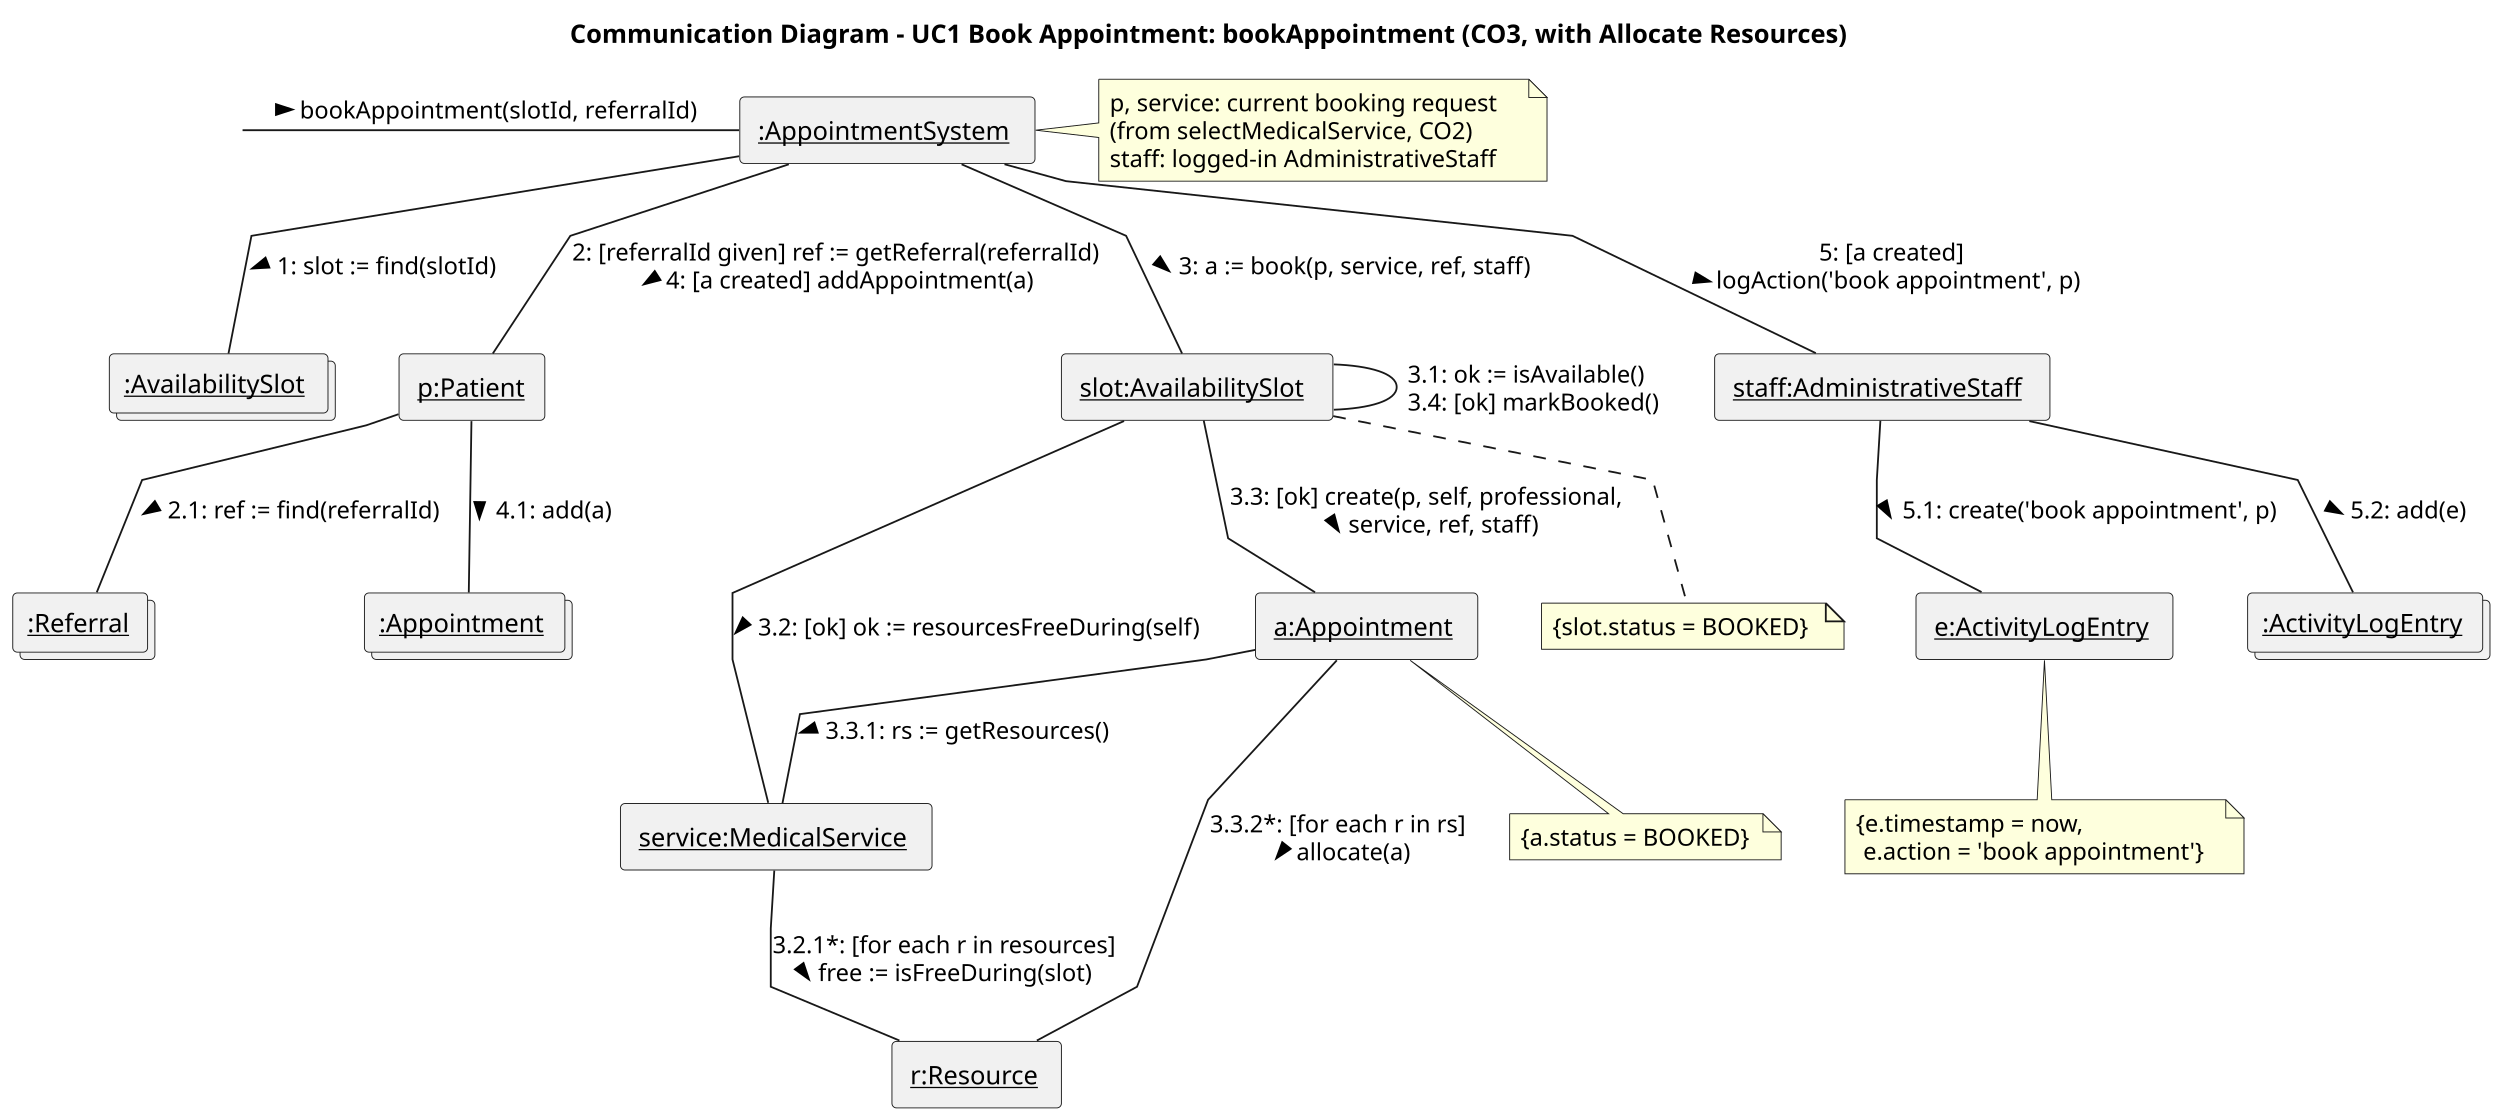
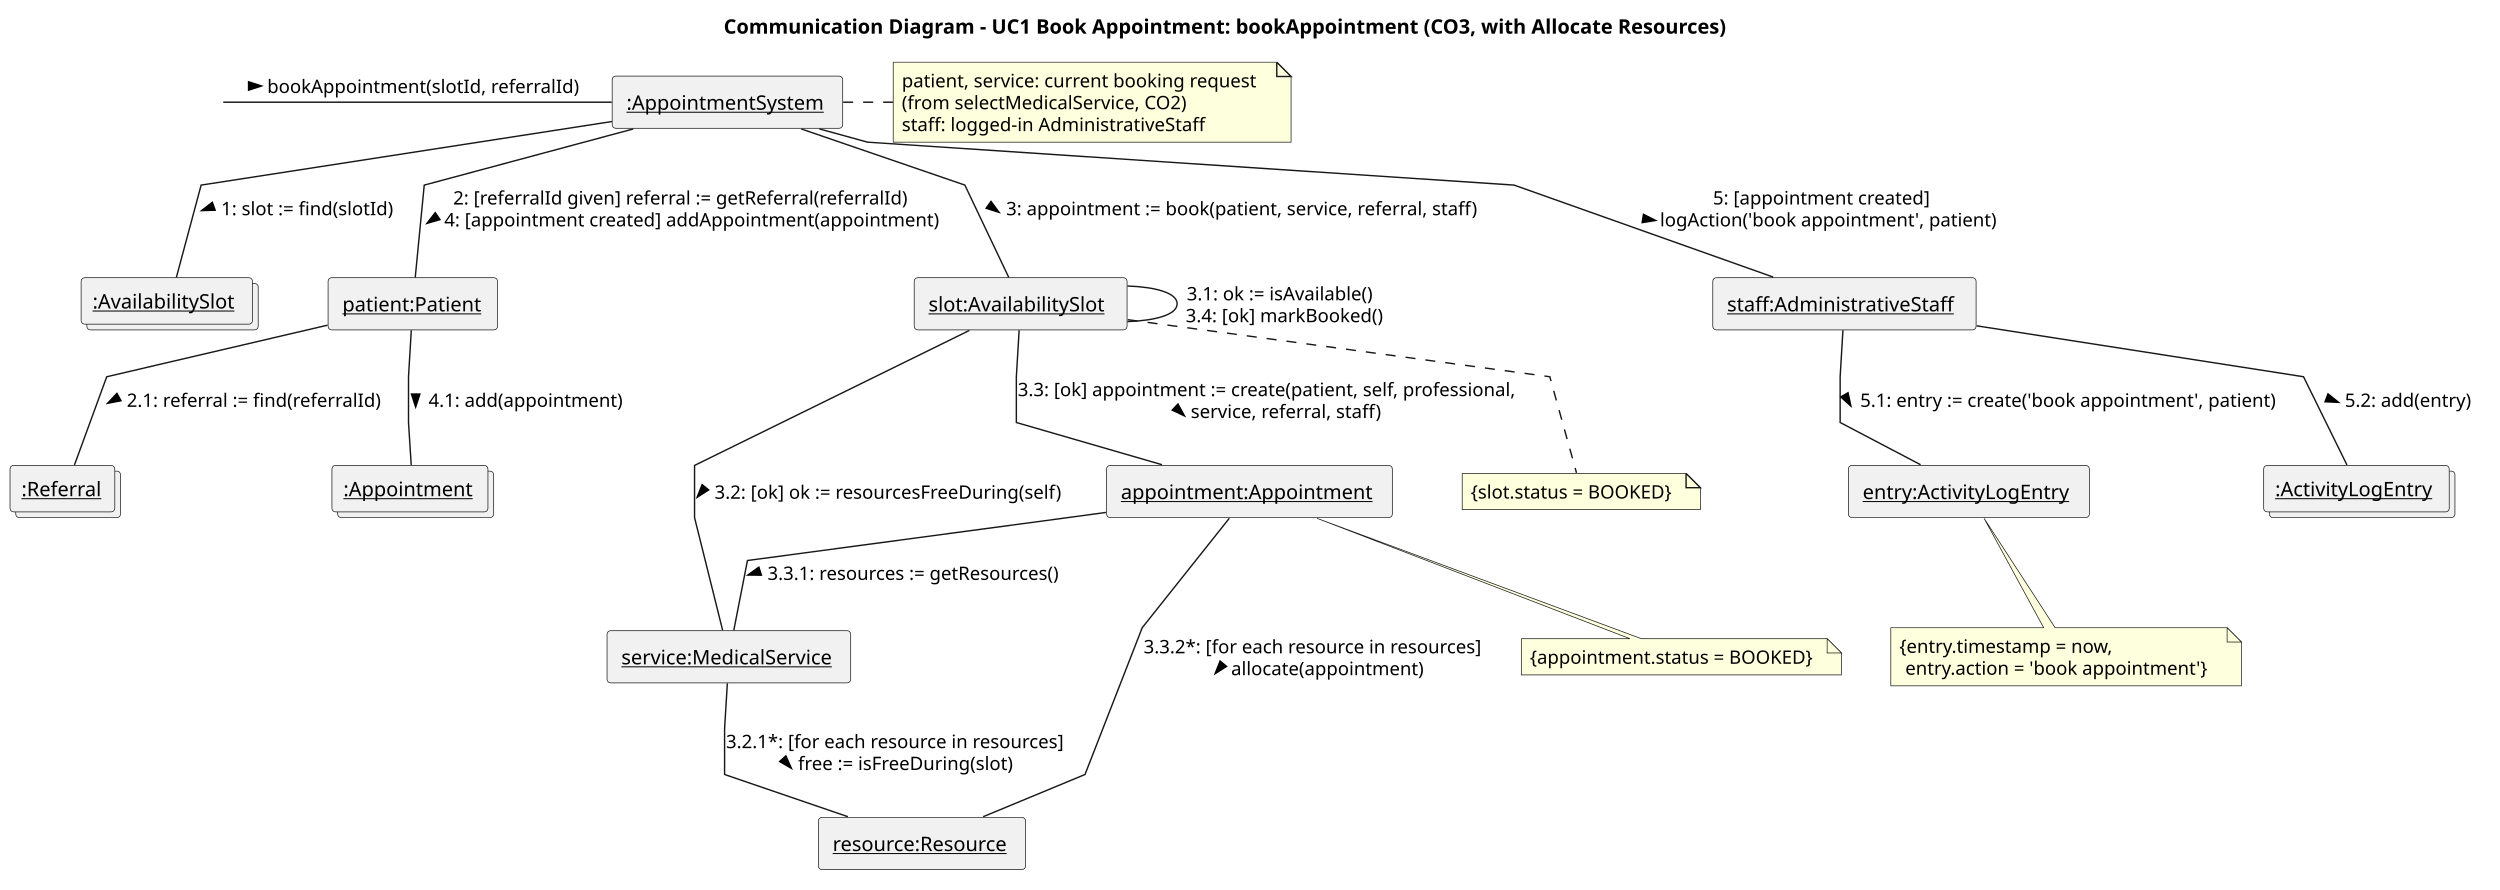
- <svg xmlns="http://www.w3.org/2000/svg" contentStyleType="text/css" height="614px" preserveAspectRatio="none" style="width:1372px;height:614px;background:#FFFFFF;" version="1.1" viewBox="0 0 1372 614" width="1372px" zoomAndPan="magnify">
+ <svg xmlns="http://www.w3.org/2000/svg" version="1.1" data-diagram-type="DESCRIPTION" style="width:1748px;height:622px;background:#FFFFFF;" width="1748px" height="622px" viewBox="0 0 1748 622" zoomAndPan="magnify" preserveAspectRatio="none" contentStyleType="text/css">
  <defs />
-   <g>
-     <text fill="#000000" font-family="sans-serif" font-size="14" font-weight="bold" lengthAdjust="spacing" textLength="733" x="312.75" y="23.535">Communication Diagram - UC1 Book Appointment: bookAppointment (CO3, with Allocate Resources)</text>
-     <g id="elem_ctrl">
-       <rect fill="#F1F1F1" height="36.488" rx="2.5" ry="2.5" style="stroke:#181818;stroke-width:0.5;" width="162" x="406" y="53.208" />
-       <text fill="#000000" font-family="sans-serif" font-size="14" lengthAdjust="spacing" text-decoration="underline" textLength="142" x="416" y="76.743">:AppointmentSystem</text>
+   <g font-family="sans-serif" lengthAdjust="spacing">
+     <g class="title" data-source-line="1">
+       <text x="505.997" y="23.535" fill="#000" font-size="14" textLength="729.559" font-weight="700">Communication Diagram - UC1 Book Appointment: bookAppointment (CO3, with Allocate Resources)</text>
    </g>
-     <g id="elem_slots">
-       <rect fill="#F1F1F1" height="32.488" rx="2.5" ry="2.5" style="stroke:#181818;stroke-width:0.5;" width="120" x="64" y="198.178" />
-       <rect fill="#F1F1F1" height="32.488" rx="2.5" ry="2.5" style="stroke:#181818;stroke-width:0.5;" width="120" x="60" y="194.178" />
-       <text fill="#000000" font-family="sans-serif" font-size="14" lengthAdjust="spacing" text-decoration="underline" textLength="104" x="68" y="215.713">:AvailabilitySlot</text>
+     <g class="entity" data-qualified-name="ctrl" id="ent0002" data-source-line="5">
+       <rect x="428.04" y="53.208" width="161.176" height="36.488" fill="#F1F1F1" style="stroke:#181818;stroke-width:0.5;" rx="2.5" ry="2.5" />
+       <text x="438.04" y="76.743" fill="#000" font-size="14" textLength="141.176" text-decoration="underline">:AppointmentSystem</text>
    </g>
-     <g id="elem_p">
-       <rect fill="#F1F1F1" height="36.488" rx="2.5" ry="2.5" style="stroke:#181818;stroke-width:0.5;" width="80" x="219" y="194.178" />
-       <text fill="#000000" font-family="sans-serif" font-size="14" lengthAdjust="spacing" text-decoration="underline" textLength="60" x="229" y="217.713">p:Patient</text>
+     <g class="entity" data-qualified-name="slots" id="ent0003" data-source-line="6">
+       <rect x="60.72" y="198.178" width="119.817" height="32.488" fill="#F1F1F1" style="stroke:#181818;stroke-width:0.5;" rx="2.5" ry="2.5" />
+       <rect x="56.72" y="194.178" width="119.817" height="32.488" fill="#F1F1F1" style="stroke:#181818;stroke-width:0.5;" rx="2.5" ry="2.5" />
+       <text x="64.72" y="215.713" fill="#000" font-size="14" textLength="103.817" text-decoration="underline">:AvailabilitySlot</text>
    </g>
-     <g id="elem_referrals">
-       <rect fill="#F1F1F1" height="32.488" rx="2.5" ry="2.5" style="stroke:#181818;stroke-width:0.5;" width="74" x="11" y="329.418" />
-       <rect fill="#F1F1F1" height="32.488" rx="2.5" ry="2.5" style="stroke:#181818;stroke-width:0.5;" width="74" x="7" y="325.418" />
-       <text fill="#000000" font-family="sans-serif" font-size="14" lengthAdjust="spacing" text-decoration="underline" textLength="58" x="15" y="346.953">:Referral</text>
+     <g class="entity" data-qualified-name="p" id="ent0004" data-source-line="7">
+       <rect x="229.4" y="194.178" width="118.458" height="36.488" fill="#F1F1F1" style="stroke:#181818;stroke-width:0.5;" rx="2.5" ry="2.5" />
+       <text x="239.4" y="217.713" fill="#000" font-size="14" textLength="98.458" text-decoration="underline">patient:Patient</text>
    </g>
-     <g id="elem_appts">
-       <rect fill="#F1F1F1" height="32.488" rx="2.5" ry="2.5" style="stroke:#181818;stroke-width:0.5;" width="110" x="204" y="329.418" />
-       <rect fill="#F1F1F1" height="32.488" rx="2.5" ry="2.5" style="stroke:#181818;stroke-width:0.5;" width="110" x="200" y="325.418" />
-       <text fill="#000000" font-family="sans-serif" font-size="14" lengthAdjust="spacing" text-decoration="underline" textLength="94" x="208" y="346.953">:Appointment</text>
+     <g class="entity" data-qualified-name="referrals" id="ent0005" data-source-line="8">
+       <rect x="11" y="329.418" width="73.265" height="32.488" fill="#F1F1F1" style="stroke:#181818;stroke-width:0.5;" rx="2.5" ry="2.5" />
+       <rect x="7" y="325.418" width="73.265" height="32.488" fill="#F1F1F1" style="stroke:#181818;stroke-width:0.5;" rx="2.5" ry="2.5" />
+       <text x="15" y="346.953" fill="#000" font-size="14" textLength="57.265" text-decoration="underline">:Referral</text>
    </g>
-     <g id="elem_slot">
-       <rect fill="#F1F1F1" height="36.488" rx="2.5" ry="2.5" style="stroke:#181818;stroke-width:0.5;" width="149" x="582.5" y="194.178" />
-       <text fill="#000000" font-family="sans-serif" font-size="14" lengthAdjust="spacing" text-decoration="underline" textLength="129" x="592.5" y="217.713">slot:AvailabilitySlot</text>
+     <g class="entity" data-qualified-name="appts" id="ent0006" data-source-line="9">
+       <rect x="236.09" y="329.418" width="109.078" height="32.488" fill="#F1F1F1" style="stroke:#181818;stroke-width:0.5;" rx="2.5" ry="2.5" />
+       <rect x="232.09" y="325.418" width="109.078" height="32.488" fill="#F1F1F1" style="stroke:#181818;stroke-width:0.5;" rx="2.5" ry="2.5" />
+       <text x="240.09" y="346.953" fill="#000" font-size="14" textLength="93.078" text-decoration="underline">:Appointment</text>
    </g>
-     <g id="elem_service">
-       <rect fill="#F1F1F1" height="36.488" rx="2.5" ry="2.5" style="stroke:#181818;stroke-width:0.5;" width="171" x="340.5" y="440.978" />
-       <text fill="#000000" font-family="sans-serif" font-size="14" lengthAdjust="spacing" text-decoration="underline" textLength="151" x="350.5" y="464.513">service:MedicalService</text>
+     <g class="entity" data-qualified-name="slot" id="ent0007" data-source-line="10">
+       <rect x="639.21" y="194.178" width="148.837" height="36.488" fill="#F1F1F1" style="stroke:#181818;stroke-width:0.5;" rx="2.5" ry="2.5" />
+       <text x="649.21" y="217.713" fill="#000" font-size="14" textLength="128.837" text-decoration="underline">slot:AvailabilitySlot</text>
    </g>
-     <g id="elem_r">
-       <rect fill="#F1F1F1" height="36.488" rx="2.5" ry="2.5" style="stroke:#181818;stroke-width:0.5;" width="93" x="489.5" y="571.528" />
-       <text fill="#000000" font-family="sans-serif" font-size="14" lengthAdjust="spacing" text-decoration="underline" textLength="73" x="499.5" y="595.063">r:Resource</text>
+     <g class="entity" data-qualified-name="service" id="ent0008" data-source-line="11">
+       <rect x="424.45" y="440.978" width="170.356" height="36.488" fill="#F1F1F1" style="stroke:#181818;stroke-width:0.5;" rx="2.5" ry="2.5" />
+       <text x="434.45" y="464.513" fill="#000" font-size="14" textLength="150.356" text-decoration="underline">service:MedicalService</text>
    </g>
-     <g id="elem_a">
-       <rect fill="#F1F1F1" height="36.488" rx="2.5" ry="2.5" style="stroke:#181818;stroke-width:0.5;" width="122" x="689" y="325.418" />
-       <text fill="#000000" font-family="sans-serif" font-size="14" lengthAdjust="spacing" text-decoration="underline" textLength="102" x="699" y="348.953">a:Appointment</text>
+     <g class="entity" data-qualified-name="r" id="ent0009" data-source-line="12">
+       <rect x="572.2" y="571.528" width="144.858" height="36.488" fill="#F1F1F1" style="stroke:#181818;stroke-width:0.5;" rx="2.5" ry="2.5" />
+       <text x="582.2" y="595.063" fill="#000" font-size="14" textLength="124.858" text-decoration="underline">resource:Resource</text>
    </g>
-     <g id="elem_staff">
-       <rect fill="#F1F1F1" height="36.488" rx="2.5" ry="2.5" style="stroke:#181818;stroke-width:0.5;" width="184" x="941" y="194.178" />
-       <text fill="#000000" font-family="sans-serif" font-size="14" lengthAdjust="spacing" text-decoration="underline" textLength="164" x="951" y="217.713">staff:AdministrativeStaff</text>
+     <g class="entity" data-qualified-name="a" id="ent0010" data-source-line="13">
+       <rect x="773.73" y="325.418" width="199.799" height="36.488" fill="#F1F1F1" style="stroke:#181818;stroke-width:0.5;" rx="2.5" ry="2.5" />
+       <text x="783.73" y="348.953" fill="#000" font-size="14" textLength="179.799" text-decoration="underline">appointment:Appointment</text>
    </g>
-     <g id="elem_e">
-       <rect fill="#F1F1F1" height="36.488" rx="2.5" ry="2.5" style="stroke:#181818;stroke-width:0.5;" width="141" x="1051.5" y="325.418" />
-       <text fill="#000000" font-family="sans-serif" font-size="14" lengthAdjust="spacing" text-decoration="underline" textLength="121" x="1061.5" y="348.953">e:ActivityLogEntry</text>
+     <g class="entity" data-qualified-name="staff" id="ent0011" data-source-line="14">
+       <rect x="1197.57" y="194.178" width="184.117" height="36.488" fill="#F1F1F1" style="stroke:#181818;stroke-width:0.5;" rx="2.5" ry="2.5" />
+       <text x="1207.57" y="217.713" fill="#000" font-size="14" textLength="164.117" text-decoration="underline">staff:AdministrativeStaff</text>
    </g>
-     <g id="elem_entries">
-       <rect fill="#F1F1F1" height="32.488" rx="2.5" ry="2.5" style="stroke:#181818;stroke-width:0.5;" width="129" x="1237.5" y="329.418" />
-       <rect fill="#F1F1F1" height="32.488" rx="2.5" ry="2.5" style="stroke:#181818;stroke-width:0.5;" width="129" x="1233.5" y="325.418" />
-       <text fill="#000000" font-family="sans-serif" font-size="14" lengthAdjust="spacing" text-decoration="underline" textLength="113" x="1241.5" y="346.953">:ActivityLogEntry</text>
+     <g class="entity" data-qualified-name="e" id="ent0012" data-source-line="15">
+       <rect x="1292.38" y="325.418" width="168.504" height="36.488" fill="#F1F1F1" style="stroke:#181818;stroke-width:0.5;" rx="2.5" ry="2.5" />
+       <text x="1302.38" y="348.953" fill="#000" font-size="14" textLength="148.504" text-decoration="underline">entry:ActivityLogEntry</text>
    </g>
-     <g id="elem_GMN30">
-       <path d="M603,43.488 L603,67.458 L568.33,71.458 L603,75.458 L603,99.42 A0,0 0 0 0 603,99.42 L849,99.42 A0,0 0 0 0 849,99.42 L849,53.488 L839,43.488 L603,43.488 A0,0 0 0 0 603,43.488 " fill="#FEFFDD" style="stroke:#181818;stroke-width:0.5;" />
-       <path d="M839,43.488 L839,53.488 L849,53.488 L839,43.488 " fill="#FEFFDD" style="stroke:#181818;stroke-width:0.5;" />
-       <text fill="#000000" font-family="sans-serif" font-size="13" lengthAdjust="spacing" textLength="220" x="609" y="61.057">p, service: current booking request</text>
-       <text fill="#000000" font-family="sans-serif" font-size="13" lengthAdjust="spacing" textLength="206" x="609" y="76.367">(from selectMedicalService, CO2)</text>
-       <text fill="#000000" font-family="sans-serif" font-size="13" lengthAdjust="spacing" textLength="225" x="609" y="91.678">staff: logged-in AdministrativeStaff</text>
+     <g class="entity" data-qualified-name="entries" id="ent0013" data-source-line="16">
+       <rect x="1586.76" y="329.418" width="129.736" height="32.488" fill="#F1F1F1" style="stroke:#181818;stroke-width:0.5;" rx="2.5" ry="2.5" />
+       <rect x="1582.76" y="325.418" width="129.736" height="32.488" fill="#F1F1F1" style="stroke:#181818;stroke-width:0.5;" rx="2.5" ry="2.5" />
+       <text x="1590.76" y="346.953" fill="#000" font-size="14" textLength="113.736" text-decoration="underline">:ActivityLogEntry</text>
    </g>
-     <g id="elem_GMN33">
-       <path d="M846,331.008 L846,356.319 L1012,356.319 L1012,341.008 L1002,331.008 L846,331.008 " fill="#FEFFDD" style="stroke:#181818;stroke-width:0.5;" />
-       <path d="M1002,331.008 L1002,341.008 L1012,341.008 L1002,331.008 " fill="#FEFFDD" style="stroke:#181818;stroke-width:1.0;" />
-       <text fill="#000000" font-family="sans-serif" font-size="13" lengthAdjust="spacing" textLength="145" x="852" y="348.577">{slot.status = BOOKED}</text>
+     <g class="entity" data-qualified-name="GMN29" id="ent0030" data-source-line="36">
+       <path d="M624.54,43.488 L624.54,99.42 L902.715,99.42 L902.715,53.488 L892.715,43.488 L624.54,43.488" style="stroke:#181818;stroke-width:0.5;" fill="#FEFFDD" />
+       <path d="M892.715,43.488 L892.715,53.488 L902.715,53.488 L892.715,43.488" style="stroke:#181818;stroke-width:1;" fill="#FEFFDD" />
+       <text x="630.54" y="61.057" fill="#000" font-size="13" textLength="257.175">patient, service: current booking request</text>
+       <text x="630.54" y="76.367" fill="#000" font-size="13" textLength="206.648">(from selectMedicalService, CO2)</text>
+       <text x="630.54" y="91.678" fill="#000" font-size="13" textLength="223.349">staff: logged-in AdministrativeStaff</text>
    </g>
-     <g id="elem_GMN36">
-       <path d="M828.5,446.568 L828.5,471.879 A0,0 0 0 0 828.5,471.879 L977.5,471.879 A0,0 0 0 0 977.5,471.879 L977.5,456.568 L967.5,446.568 L890.77,446.568 L773.91,362.408 L882.77,446.568 L828.5,446.568 A0,0 0 0 0 828.5,446.568 " fill="#FEFFDD" style="stroke:#181818;stroke-width:0.5;" />
-       <path d="M967.5,446.568 L967.5,456.568 L977.5,456.568 L967.5,446.568 " fill="#FEFFDD" style="stroke:#181818;stroke-width:0.5;" />
-       <text fill="#000000" font-family="sans-serif" font-size="13" lengthAdjust="spacing" textLength="128" x="834.5" y="464.137">{a.status = BOOKED}</text>
+     <g class="entity" data-qualified-name="GMN32" id="ent0033" data-source-line="42">
+       <path d="M1022.37,331.008 L1022.37,356.319 L1188.903,356.319 L1188.903,341.008 L1178.903,331.008 L1022.37,331.008" style="stroke:#181818;stroke-width:0.5;" fill="#FEFFDD" />
+       <path d="M1178.903,331.008 L1178.903,341.008 L1188.903,341.008 L1178.903,331.008" style="stroke:#181818;stroke-width:1;" fill="#FEFFDD" />
+       <text x="1028.37" y="348.577" fill="#000" font-size="13" textLength="145.533">{slot.status = BOOKED}</text>
    </g>
-     <g id="elem_GMN39">
-       <path d="M1012.5,438.908 L1012.5,479.529 A0,0 0 0 0 1012.5,479.529 L1231.5,479.529 A0,0 0 0 0 1231.5,479.529 L1231.5,448.908 L1221.5,438.908 L1126,438.908 L1122,362.408 L1118,438.908 L1012.5,438.908 A0,0 0 0 0 1012.5,438.908 " fill="#FEFFDD" style="stroke:#181818;stroke-width:0.5;" />
-       <path d="M1221.5,438.908 L1221.5,448.908 L1231.5,448.908 L1221.5,438.908 " fill="#FEFFDD" style="stroke:#181818;stroke-width:0.5;" />
-       <text fill="#000000" font-family="sans-serif" font-size="13" lengthAdjust="spacing" textLength="130" x="1018.5" y="456.477">{e.timestamp = now,</text>
-       <text fill="#000000" font-family="sans-serif" font-size="13" lengthAdjust="spacing" textLength="194" x="1022.5" y="471.787">e.action = 'book appointment'}</text>
+     <g class="entity" data-qualified-name="GMN35" id="ent0036" data-source-line="46">
+       <path d="M1063.72,446.568 L1063.72,471.879 A0,0 0 0 0 1063.72,471.879 L1287.547,471.879 A0,0 0 0 0 1287.547,471.879 L1287.547,456.568 L1277.547,446.568 L1147.6,446.568 L920.82,362.408 L1139.6,446.568 L1063.72,446.568 A0,0 0 0 0 1063.72,446.568" style="stroke:#181818;stroke-width:0.5;" fill="#FEFFDD" />
+       <path d="M1277.547,446.568 L1277.547,456.568 L1287.547,456.568 L1277.547,446.568" style="stroke:#181818;stroke-width:0.5;" fill="#FEFFDD" />
+       <text x="1069.72" y="464.137" fill="#000" font-size="13" textLength="202.827">{appointment.status = BOOKED}</text>
    </g>
-     <g id="link_start_ctrl">
-       <path d="M133.12,71.458 C171.93,71.458 313.72,71.458 405.61,71.458 " fill="none" id="start-ctrl" style="stroke:#181818;stroke-width:1.0;" />
-       <polygon fill="#000000" points="160.5,60.114,151.455,57.175,151.455,63.053,160.5,60.114" style="stroke:#000000;stroke-width:1.0;" />
-       <text fill="#000000" font-family="sans-serif" font-size="13" lengthAdjust="spacing" textLength="223" x="164.5" y="65.027">bookAppointment(slotId, referralId)</text>
+     <g class="entity" data-qualified-name="GMN38" id="ent0039" data-source-line="50">
+       <path d="M1322.05,438.908 L1322.05,479.529 A0,0 0 0 0 1322.05,479.529 L1567.205,479.529 A0,0 0 0 0 1567.205,479.529 L1567.205,448.908 L1557.205,438.908 L1436.94,438.908 L1387.26,362.408 L1428.94,438.908 L1322.05,438.908 A0,0 0 0 0 1322.05,438.908" style="stroke:#181818;stroke-width:0.5;" fill="#FEFFDD" />
+       <path d="M1557.205,438.908 L1557.205,448.908 L1567.205,448.908 L1557.205,438.908" style="stroke:#181818;stroke-width:0.5;" fill="#FEFFDD" />
+       <text x="1328.05" y="456.477" fill="#000" font-size="13" textLength="156.355">{entry.timestamp = now,</text>
+       <text x="1332.163" y="471.787" fill="#000" font-size="13" textLength="220.042">entry.action = 'book appointment'}</text>
    </g>
-     <g id="link_ctrl_slots">
-       <path d="M405.62,85.738 C302.49,102.568 138,129.418 138,129.418 C138,129.418 130.09,169.958 125.39,194.028 " fill="none" id="ctrl-slots" style="stroke:#181818;stroke-width:1.0;" />
-       <polygon fill="#000000" points="138.336,147.376,147.833,146.857,145.714,141.374,138.336,147.376" style="stroke:#000000;stroke-width:1.0;" />
-       <text fill="#000000" font-family="sans-serif" font-size="13" lengthAdjust="spacing" textLength="131" x="152" y="150.487">1: slot := find(slotId)</text>
+     <g class="link" data-entity-1="ent0001" data-entity-2="ent0002" id="lnk14" data-source-line="18" data-link-type="association">
+       <path d="M156.1,71.458 C195.4,71.458 336.44,71.458 427.77,71.458" style="stroke:#181818;stroke-width:1;" fill="none" id="start-ctrl" />
+       <polygon points="182.84,60.114,173.795,57.175,173.795,63.052,182.84,60.114" fill="#000" style="stroke:#000;stroke-width:1;stroke-linejoin:miter;stroke-miterlimit:10;" />
+       <text x="186.84" y="65.027" fill="#000" font-size="13" textLength="223.996">bookAppointment(slotId, referralId)</text>
    </g>
-     <g id="link_ctrl_p">
-       <path d="M432.9,90.168 C381.82,106.888 313,129.418 313,129.418 C313,129.418 286.3,169.958 270.45,194.028 " fill="none" id="ctrl-p" style="stroke:#181818;stroke-width:1.0;" />
-       <text fill="#000000" font-family="sans-serif" font-size="13" lengthAdjust="spacing" textLength="295" x="314" y="142.987">2: [referralId given] ref := getReferral(referralId)</text>
-       <polygon fill="#000000" points="353.287,156.077,362.491,153.681,359.325,148.729,353.287,156.077" style="stroke:#000000;stroke-width:1.0;" />
-       <text fill="#000000" font-family="sans-serif" font-size="13" lengthAdjust="spacing" textLength="205" x="365.5" y="158.297">4: [a created] addAppointment(a)</text>
+     <g class="link" data-entity-1="ent0002" data-entity-2="ent0003" id="lnk15" data-source-line="20" data-link-type="association">
+       <path d="M427.87,84.958 C319.55,101.728 140.63,129.418 140.63,129.418 C140.63,129.418 129.76,169.958 123.3,194.028" style="stroke:#181818;stroke-width:1;" fill="none" id="ctrl-slots" />
+       <polygon points="140.923,147.259,150.429,146.977,148.447,141.443,140.923,147.259" fill="#000" style="stroke:#000;stroke-width:1;stroke-linejoin:miter;stroke-miterlimit:10;" />
+       <text x="154.63" y="150.487" fill="#000" font-size="13" textLength="130.755">1: slot := find(slotId)</text>
    </g>
-     <g id="link_p_referrals">
-       <path d="M218.72,227.308 C208.82,230.728 201,233.418 201,233.418 C201,233.418 78,263.418 78,263.418 C78,263.418 62.53,301.728 53.1,325.078 " fill="none" id="p-referrals" style="stroke:#181818;stroke-width:1.0;" />
-       <polygon fill="#000000" points="78.694,282.115,87.977,280.048,84.989,274.986,78.694,282.115" style="stroke:#000000;stroke-width:1.0;" />
-       <text fill="#000000" font-family="sans-serif" font-size="13" lengthAdjust="spacing" textLength="157" x="92" y="284.487">2.1: ref := find(referralId)</text>
+     <g class="link" data-entity-1="ent0002" data-entity-2="ent0004" id="lnk16" data-source-line="21" data-link-type="association">
+       <path d="M442.72,90.168 C380.48,106.888 296.63,129.418 296.63,129.418 C296.63,129.418 292.68,169.958 290.33,194.028" style="stroke:#181818;stroke-width:1;" fill="none" id="ctrl-p" />
+       <text x="316.838" y="142.987" fill="#000" font-size="13" textLength="329.767">2: [referralId given] referral := getReferral(referralId)</text>
+       <polygon points="298.498,156.2,307.628,153.535,304.317,148.677,298.498,156.2" fill="#000" style="stroke:#000;stroke-width:1;stroke-linejoin:miter;stroke-miterlimit:10;" />
+       <text x="310.63" y="158.297" fill="#000" font-size="13" textLength="355.183">4: [appointment created] addAppointment(appointment)</text>
    </g>
-     <g id="link_p_appts">
-       <path d="M258.73,231.118 C258.34,255.868 257.65,300.548 257.27,325.178 " fill="none" id="p-appts" style="stroke:#181818;stroke-width:1.0;" />
-       <polygon fill="#000000" points="263.102,284.573,266.181,275.575,260.304,275.483,263.102,284.573" style="stroke:#000000;stroke-width:1.0;" />
-       <text fill="#000000" font-family="sans-serif" font-size="13" lengthAdjust="spacing" textLength="66" x="272.18" y="284.487">4.1: add(a)</text>
+     <g class="link" data-entity-1="ent0004" data-entity-2="ent0005" id="lnk17" data-source-line="22" data-link-type="association">
+       <path d="M229.02,227.348 C165.7,242.138 74.63,263.418 74.63,263.418 C74.63,263.418 60.61,301.728 52.07,325.078" style="stroke:#181818;stroke-width:1;" fill="none" id="p-referrals" />
+       <polygon points="75.253,281.991,84.592,280.191,81.75,275.045,75.253,281.991" fill="#000" style="stroke:#000;stroke-width:1;stroke-linejoin:miter;stroke-miterlimit:10;" />
+       <text x="88.63" y="284.487" fill="#000" font-size="13" textLength="188.944">2.1: referral := find(referralId)</text>
    </g>
-     <g id="link_ctrl_slot">
-       <path d="M527.73,90.168 C566.19,106.888 618,129.418 618,129.418 C618,129.418 637.28,169.958 648.73,194.028 " fill="none" id="ctrl-slot" style="stroke:#181818;stroke-width:1.0;" />
-       <polygon fill="#000000" points="641.654,148.83,636.705,140.709,632.876,145.169,641.654,148.83" style="stroke:#000000;stroke-width:1.0;" />
-       <text fill="#000000" font-family="sans-serif" font-size="13" lengthAdjust="spacing" textLength="207" x="646.86" y="150.487">3: a := book(p, service, ref, staff)</text>
+     <g class="link" data-entity-1="ent0004" data-entity-2="ent0006" id="lnk18" data-source-line="23" data-link-type="association">
+       <path d="M287.58,230.908 C286.72,245.328 285.63,263.418 285.63,263.418 C285.63,263.418 285.63,295.418 285.63,295.418 C285.63,295.418 286.66,311.638 287.52,325.068" style="stroke:#181818;stroke-width:1;" fill="none" id="p-appts" />
+       <polygon points="290.627,284.574,293.572,275.53,287.694,275.527,290.627,284.574" fill="#000" style="stroke:#000;stroke-width:1;stroke-linejoin:miter;stroke-miterlimit:10;" />
+       <text x="299.63" y="284.487" fill="#000" font-size="13" textLength="141.305">4.1: add(appointment)</text>
    </g>
-     <g id="link_slot_slot">
-       <path d="M731.98,199.978 C751.64,200.718 766.5,204.868 766.5,212.418 C766.5,219.978 751.64,224.128 731.98,224.858 " fill="none" id="slot-slot" style="stroke:#181818;stroke-width:1.0;" />
-       <text fill="#000000" font-family="sans-serif" font-size="13" lengthAdjust="spacing" textLength="142" x="772.5" y="209.987">3.1: ok := isAvailable()</text>
-       <text fill="#000000" font-family="sans-serif" font-size="13" lengthAdjust="spacing" textLength="142" x="772.5" y="225.297">3.4: [ok] markBooked()</text>
+     <g class="link" data-entity-1="ent0002" data-entity-2="ent0007" id="lnk19" data-source-line="24" data-link-type="association">
+       <path d="M560.25,90.168 C608.98,106.888 674.63,129.418 674.63,129.418 C674.63,129.418 693.91,169.958 705.36,194.028" style="stroke:#181818;stroke-width:1;" fill="none" id="ctrl-slot" />
+       <polygon points="698.556,148.484,692.911,140.829,689.49,145.609,698.556,148.484" fill="#000" style="stroke:#000;stroke-width:1;stroke-linejoin:miter;stroke-miterlimit:10;" />
+       <text x="703.49" y="150.487" fill="#000" font-size="13" textLength="346.652">3: appointment := book(patient, service, referral, staff)</text>
    </g>
-     <g id="link_slot_service">
-       <path d="M616.88,231.048 C545.06,262.588 402,325.418 402,325.418 C402,325.418 402,361.908 402,361.908 C402,361.908 414.67,412.748 421.6,440.558 " fill="none" id="slot-service" style="stroke:#181818;stroke-width:1.0;" />
-       <polygon fill="#000000" points="403.591,347.481,411.908,342.868,407.608,338.861,403.591,347.481" style="stroke:#000000;stroke-width:1.0;" />
-       <text fill="#000000" font-family="sans-serif" font-size="13" lengthAdjust="spacing" textLength="255" x="416" y="348.737">3.2: [ok] ok := resourcesFreeDuring(self)</text>
+     <g class="link" data-entity-1="ent0007" data-entity-2="ent0007" id="lnk20" data-source-line="25" data-link-type="association">
+       <path d="M788.3,199.968 C808.07,200.678 823.05,204.828 823.05,212.418 C823.05,220.008 808.07,224.158 788.3,224.868" style="stroke:#181818;stroke-width:1;" fill="none" id="slot-slot" />
+       <text x="829.78" y="209.987" fill="#000" font-size="13" textLength="142.632">3.1: ok := isAvailable()</text>
+       <text x="829.05" y="225.297" fill="#000" font-size="13" textLength="144.092">3.4: [ok] markBooked()</text>
    </g>
-     <g id="link_service_r">
-       <path d="M424.93,477.748 C424.07,491.918 423,509.528 423,509.528 C423,509.528 423,541.528 423,541.528 C423,541.528 461.54,557.638 493.6,571.048 " fill="none" id="service-r" style="stroke:#181818;stroke-width:1.0;" />
-       <text fill="#000000" font-family="sans-serif" font-size="13" lengthAdjust="spacing" textLength="195" x="424" y="523.097">3.2.1*: [for each r in resources]</text>
-       <polygon fill="#000000" points="443.964,537.521,440.969,528.494,436.235,531.978,443.964,537.521" style="stroke:#000000;stroke-width:1.0;" />
-       <text fill="#000000" font-family="sans-serif" font-size="13" lengthAdjust="spacing" textLength="158" x="449" y="538.407">free := isFreeDuring(slot)</text>
+     <g class="link" data-entity-1="ent0007" data-entity-2="ent0008" id="lnk21" data-source-line="26" data-link-type="association">
+       <path d="M677.76,231.048 C613.55,262.588 485.63,325.418 485.63,325.418 C485.63,325.418 485.63,361.908 485.63,361.908 C485.63,361.908 498.3,412.748 505.23,440.558" style="stroke:#181818;stroke-width:1;" fill="none" id="slot-service" />
+       <polygon points="487.452,347.683,495.47,342.569,490.933,338.833,487.452,347.683" fill="#000" style="stroke:#000;stroke-width:1;stroke-linejoin:miter;stroke-miterlimit:10;" />
+       <text x="499.63" y="348.737" fill="#000" font-size="13" textLength="256.972">3.2: [ok] ok := resourcesFreeDuring(self)</text>
    </g>
-     <g id="link_slot_a">
-       <path d="M660.61,230.808 C665.6,254.878 674,295.418 674,295.418 C674,295.418 700.09,311.638 721.7,325.068 " fill="none" id="slot-a" style="stroke:#181818;stroke-width:1.0;" />
-       <text fill="#000000" font-family="sans-serif" font-size="13" lengthAdjust="spacing" textLength="227" x="675" y="276.987">3.3: [ok] create(p, self, professional,</text>
-       <polygon fill="#000000" points="734.719,291.58,732.266,282.391,727.334,285.588,734.719,291.58" style="stroke:#000000;stroke-width:1.0;" />
-       <text fill="#000000" font-family="sans-serif" font-size="13" lengthAdjust="spacing" textLength="110" x="740" y="292.297">service, ref, staff)</text>
+     <g class="link" data-entity-1="ent0008" data-entity-2="ent0009" id="lnk22" data-source-line="27" data-link-type="association">
+       <path d="M508.57,477.748 C507.7,491.918 506.63,509.528 506.63,509.528 C506.63,509.528 506.63,541.528 506.63,541.528 C506.63,541.528 553.7,557.638 592.85,571.048" style="stroke:#181818;stroke-width:1;" fill="none" id="service-r" />
+       <text x="507.63" y="523.097" fill="#000" font-size="13" textLength="246.898">3.2.1*: [for each resource in resources]</text>
+       <polygon points="553.35,537.204,549.468,528.522,545.106,532.462,553.35,537.204" fill="#000" style="stroke:#000;stroke-width:1;stroke-linejoin:miter;stroke-miterlimit:10;" />
+       <text x="557.999" y="538.407" fill="#000" font-size="13" textLength="159.161">free := isFreeDuring(slot)</text>
    </g>
-     <g id="link_a_service">
-       <path d="M688.88,356.638 C673.86,359.588 662,361.908 662,361.908 C662,361.908 439,391.908 439,391.908 C439,391.908 433.27,421.148 429.42,440.798 " fill="none" id="a-service" style="stroke:#181818;stroke-width:1.0;" />
-       <polygon fill="#000000" points="439.244,402.106,448.755,402.111,446.941,396.52,439.244,402.106" style="stroke:#000000;stroke-width:1.0;" />
-       <text fill="#000000" font-family="sans-serif" font-size="13" lengthAdjust="spacing" textLength="166" x="453" y="405.477">3.3.1: rs := getResources()</text>
+     <g class="link" data-entity-1="ent0007" data-entity-2="ent0010" id="lnk23" data-source-line="28" data-link-type="association">
+       <path d="M712.58,230.908 C711.72,245.328 710.63,263.418 710.63,263.418 C710.63,263.418 710.63,295.418 710.63,295.418 C710.63,295.418 766.22,311.528 812.47,324.938" style="stroke:#181818;stroke-width:1;" fill="none" id="slot-a" />
+       <text x="711.63" y="276.987" fill="#000" font-size="13" textLength="367.504">3.3: [ok] appointment := create(patient, self, professional,</text>
+       <polygon points="828.2,290.811,823.628,282.472,819.599,286.751,828.2,290.811" fill="#000" style="stroke:#000;stroke-width:1;stroke-linejoin:miter;stroke-miterlimit:10;" />
+       <text x="832.559" y="292.297" fill="#000" font-size="13" textLength="138.646">service, referral, staff)</text>
    </g>
-     <g id="link_a_r">
-       <path d="M733.64,362.388 C708.43,389.688 663,438.908 663,438.908 C663,438.908 624,541.528 624,541.528 C624,541.528 593.99,557.638 569.02,571.048 " fill="none" id="a-r" style="stroke:#181818;stroke-width:1.0;" />
-       <text fill="#000000" font-family="sans-serif" font-size="13" lengthAdjust="spacing" textLength="146" x="664" y="456.787">3.3.2*: [for each r in rs]</text>
-       <polygon fill="#000000" points="700.403,471.11,708.313,465.829,703.698,462.188,700.403,471.11" style="stroke:#000000;stroke-width:1.0;" />
-       <text fill="#000000" font-family="sans-serif" font-size="13" lengthAdjust="spacing" textLength="64" x="711.5" y="472.097">allocate(a)</text>
+     <g class="link" data-entity-1="ent0010" data-entity-2="ent0008" id="lnk24" data-source-line="29" data-link-type="association">
+       <path d="M773.26,358.298 C757.68,360.408 746.63,361.908 746.63,361.908 C746.63,361.908 522.63,391.908 522.63,391.908 C522.63,391.908 516.9,421.148 513.05,440.798" style="stroke:#181818;stroke-width:1;" fill="none" id="a-service" />
+       <polygon points="522.864,402.075,532.374,402.143,530.598,396.54,522.864,402.075" fill="#000" style="stroke:#000;stroke-width:1;stroke-linejoin:miter;stroke-miterlimit:10;" />
+       <text x="536.63" y="405.477" fill="#000" font-size="13" textLength="217.534">3.3.1: resources := getResources()</text>
    </g>
-     <g id="link_ctrl_staff">
-       <path d="M551.27,90.138 C569.75,95.218 585,99.418 585,99.418 C585,99.418 863,129.418 863,129.418 C863,129.418 946.58,169.738 996.53,193.828 " fill="none" id="ctrl-staff" style="stroke:#181818;stroke-width:1.0;" />
-       <text fill="#000000" font-family="sans-serif" font-size="13" lengthAdjust="spacing" textLength="81" x="998.27" y="142.987">5: [a created]</text>
-       <polygon fill="#000000" points="938.64,154.518,930.497,149.604,929.164,155.329,938.64,154.518" style="stroke:#000000;stroke-width:1.0;" />
-       <text fill="#000000" font-family="sans-serif" font-size="13" lengthAdjust="spacing" textLength="207" x="941.77" y="158.297">logAction('book appointment', p)</text>
+     <g class="link" data-entity-1="ent0010" data-entity-2="ent0009" id="lnk25" data-source-line="30" data-link-type="association">
+       <path d="M859.53,362.388 C837.8,389.688 798.63,438.908 798.63,438.908 C798.63,438.908 758.63,541.528 758.63,541.528 C758.63,541.528 719.75,557.638 687.41,571.048" style="stroke:#181818;stroke-width:1;" fill="none" id="a-r" />
+       <text x="799.63" y="456.787" fill="#000" font-size="13" textLength="246.898">3.3.2*: [for each resource in resources]</text>
+       <polygon points="849.595,471.041,857.618,465.934,853.084,462.194,849.595,471.041" fill="#000" style="stroke:#000;stroke-width:1;stroke-linejoin:miter;stroke-miterlimit:10;" />
+       <text x="860.777" y="472.097" fill="#000" font-size="13" textLength="137.604">allocate(appointment)</text>
    </g>
-     <g id="link_staff_e">
-       <path d="M1031.95,230.908 C1031.09,245.328 1030,263.418 1030,263.418 C1030,263.418 1030,295.418 1030,295.418 C1030,295.418 1061.38,311.528 1087.48,324.938 " fill="none" id="staff-e" style="stroke:#181818;stroke-width:1.0;" />
-       <polygon fill="#000000" points="1037.543,283.879,1035.474,274.596,1030.412,277.585,1037.543,283.879" style="stroke:#000000;stroke-width:1.0;" />
-       <text fill="#000000" font-family="sans-serif" font-size="13" lengthAdjust="spacing" textLength="212" x="1044" y="284.487">5.1: create('book appointment', p)</text>
+     <g class="link" data-entity-1="ent0002" data-entity-2="ent0011" id="lnk26" data-source-line="31" data-link-type="association">
+       <path d="M572.91,90.138 C591.38,95.218 606.63,99.418 606.63,99.418 C606.63,99.418 1058.63,129.418 1058.63,129.418 C1058.63,129.418 1171.89,169.618 1239.79,193.728" style="stroke:#181818;stroke-width:1;" fill="none" id="ctrl-staff" />
+       <text x="1197.701" y="142.987" fill="#000" font-size="13" textLength="156.229">5: [appointment created]</text>
+       <polygon points="1157.591,154.152,1149.104,149.859,1148.202,155.667,1157.591,154.152" fill="#000" style="stroke:#000;stroke-width:1;stroke-linejoin:miter;stroke-miterlimit:10;" />
+       <text x="1160.65" y="158.297" fill="#000" font-size="13" textLength="243.331">logAction('book appointment', patient)</text>
    </g>
-     <g id="link_staff_entries">
-       <path d="M1113.71,231.118 C1179.29,245.498 1261,263.418 1261,263.418 C1261,263.418 1279.85,301.728 1291.34,325.078 " fill="none" id="staff-entries" style="stroke:#181818;stroke-width:1.0;" />
-       <polygon fill="#000000" points="1285.28,281.911,1278.659,275.084,1275.91,280.28,1285.28,281.911" style="stroke:#000000;stroke-width:1.0;" />
-       <text fill="#000000" font-family="sans-serif" font-size="13" lengthAdjust="spacing" textLength="66" x="1289.86" y="284.487">5.2: add(e)</text>
+     <g class="link" data-entity-1="ent0011" data-entity-2="ent0012" id="lnk27" data-source-line="32" data-link-type="association">
+       <path d="M1288.58,230.908 C1287.72,245.328 1286.63,263.418 1286.63,263.418 C1286.63,263.418 1286.63,295.418 1286.63,295.418 C1286.63,295.418 1317.33,311.528 1342.86,324.938" style="stroke:#181818;stroke-width:1;" fill="none" id="staff-e" />
+       <polygon points="1294.13,283.904,1292.153,274.601,1287.062,277.54,1294.13,283.904" fill="#000" style="stroke:#000;stroke-width:1;stroke-linejoin:miter;stroke-miterlimit:10;" />
+       <text x="1300.63" y="284.487" fill="#000" font-size="13" textLength="305.424">5.1: entry := create('book appointment', patient)</text>
    </g>
-     <g id="link_slot_GMN33">
-       <path d="M731.67,228.358 C805.34,243.088 907,263.418 907,263.418 C907,263.418 919.5,308.458 925.66,330.628 " fill="none" id="slot-GMN33" style="stroke:#181818;stroke-width:1.0;stroke-dasharray:7.0,7.0;" />
+     <g class="link" data-entity-1="ent0011" data-entity-2="ent0013" id="lnk28" data-source-line="33" data-link-type="association">
+       <path d="M1382.05,227.818 C1476.88,242.588 1610.63,263.418 1610.63,263.418 C1610.63,263.418 1629.49,301.728 1640.98,325.078" style="stroke:#181818;stroke-width:1;" fill="none" id="staff-entries" />
+       <polygon points="1635.171,281.332,1627.737,275.4,1625.67,280.902,1635.171,281.332" fill="#000" style="stroke:#000;stroke-width:1;stroke-linejoin:miter;stroke-miterlimit:10;" />
+       <text x="1639.49" y="284.487" fill="#000" font-size="13" textLength="93.063">5.2: add(entry)</text>
+     </g>
+     <g class="link" data-entity-1="ent0002" data-entity-2="ent0030" id="lnk31" data-source-line="36" data-link-type="association">
+       <path d="M589.53,71.458 C592.13,71.458 593.63,71.458 593.63,71.458 C593.63,71.458 607.66,71.458 624.32,71.458" style="stroke:#181818;stroke-width:1;stroke-dasharray:7,7;" fill="none" id="ctrl-GMN29" />
+     </g>
+     <g class="link" data-entity-1="ent0007" data-entity-2="ent0033" id="lnk34" data-source-line="42" data-link-type="association">
+       <path d="M788.51,223.538 C896.62,238.148 1083.63,263.418 1083.63,263.418 C1083.63,263.418 1096.14,308.458 1102.29,330.628" style="stroke:#181818;stroke-width:1;stroke-dasharray:7,7;" fill="none" id="slot-GMN32" />
    </g>
  </g>
</svg>
